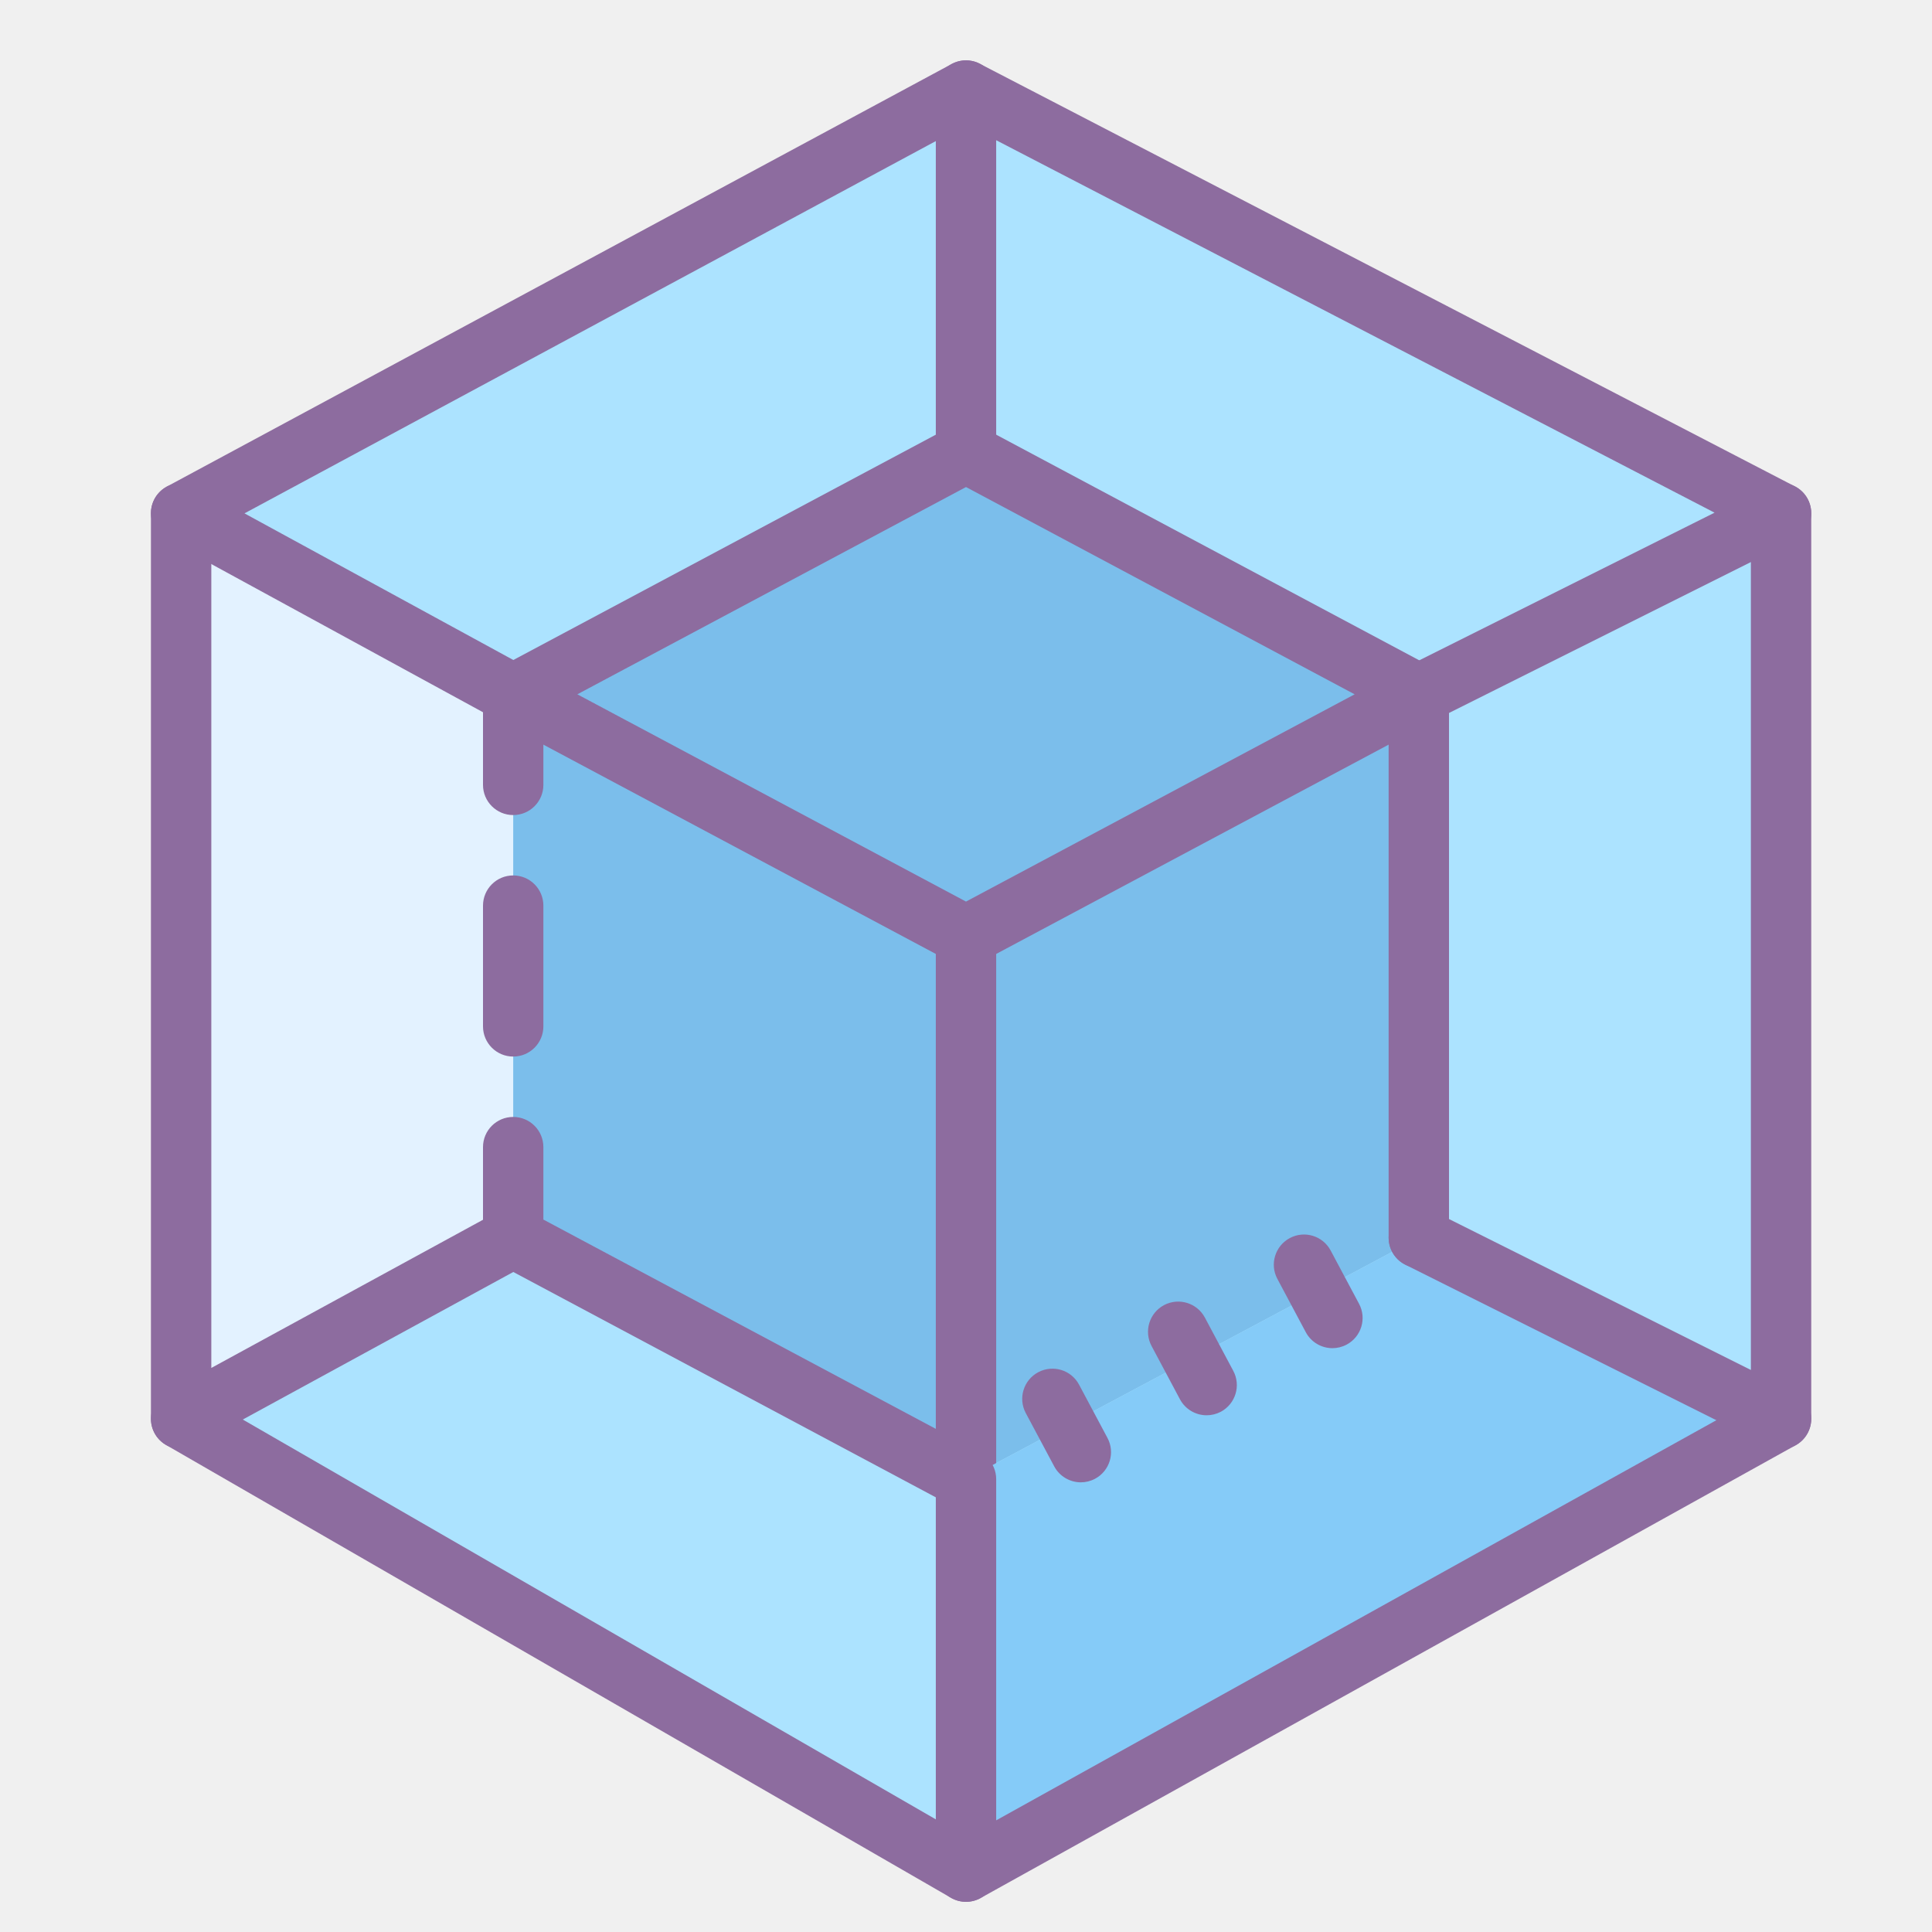
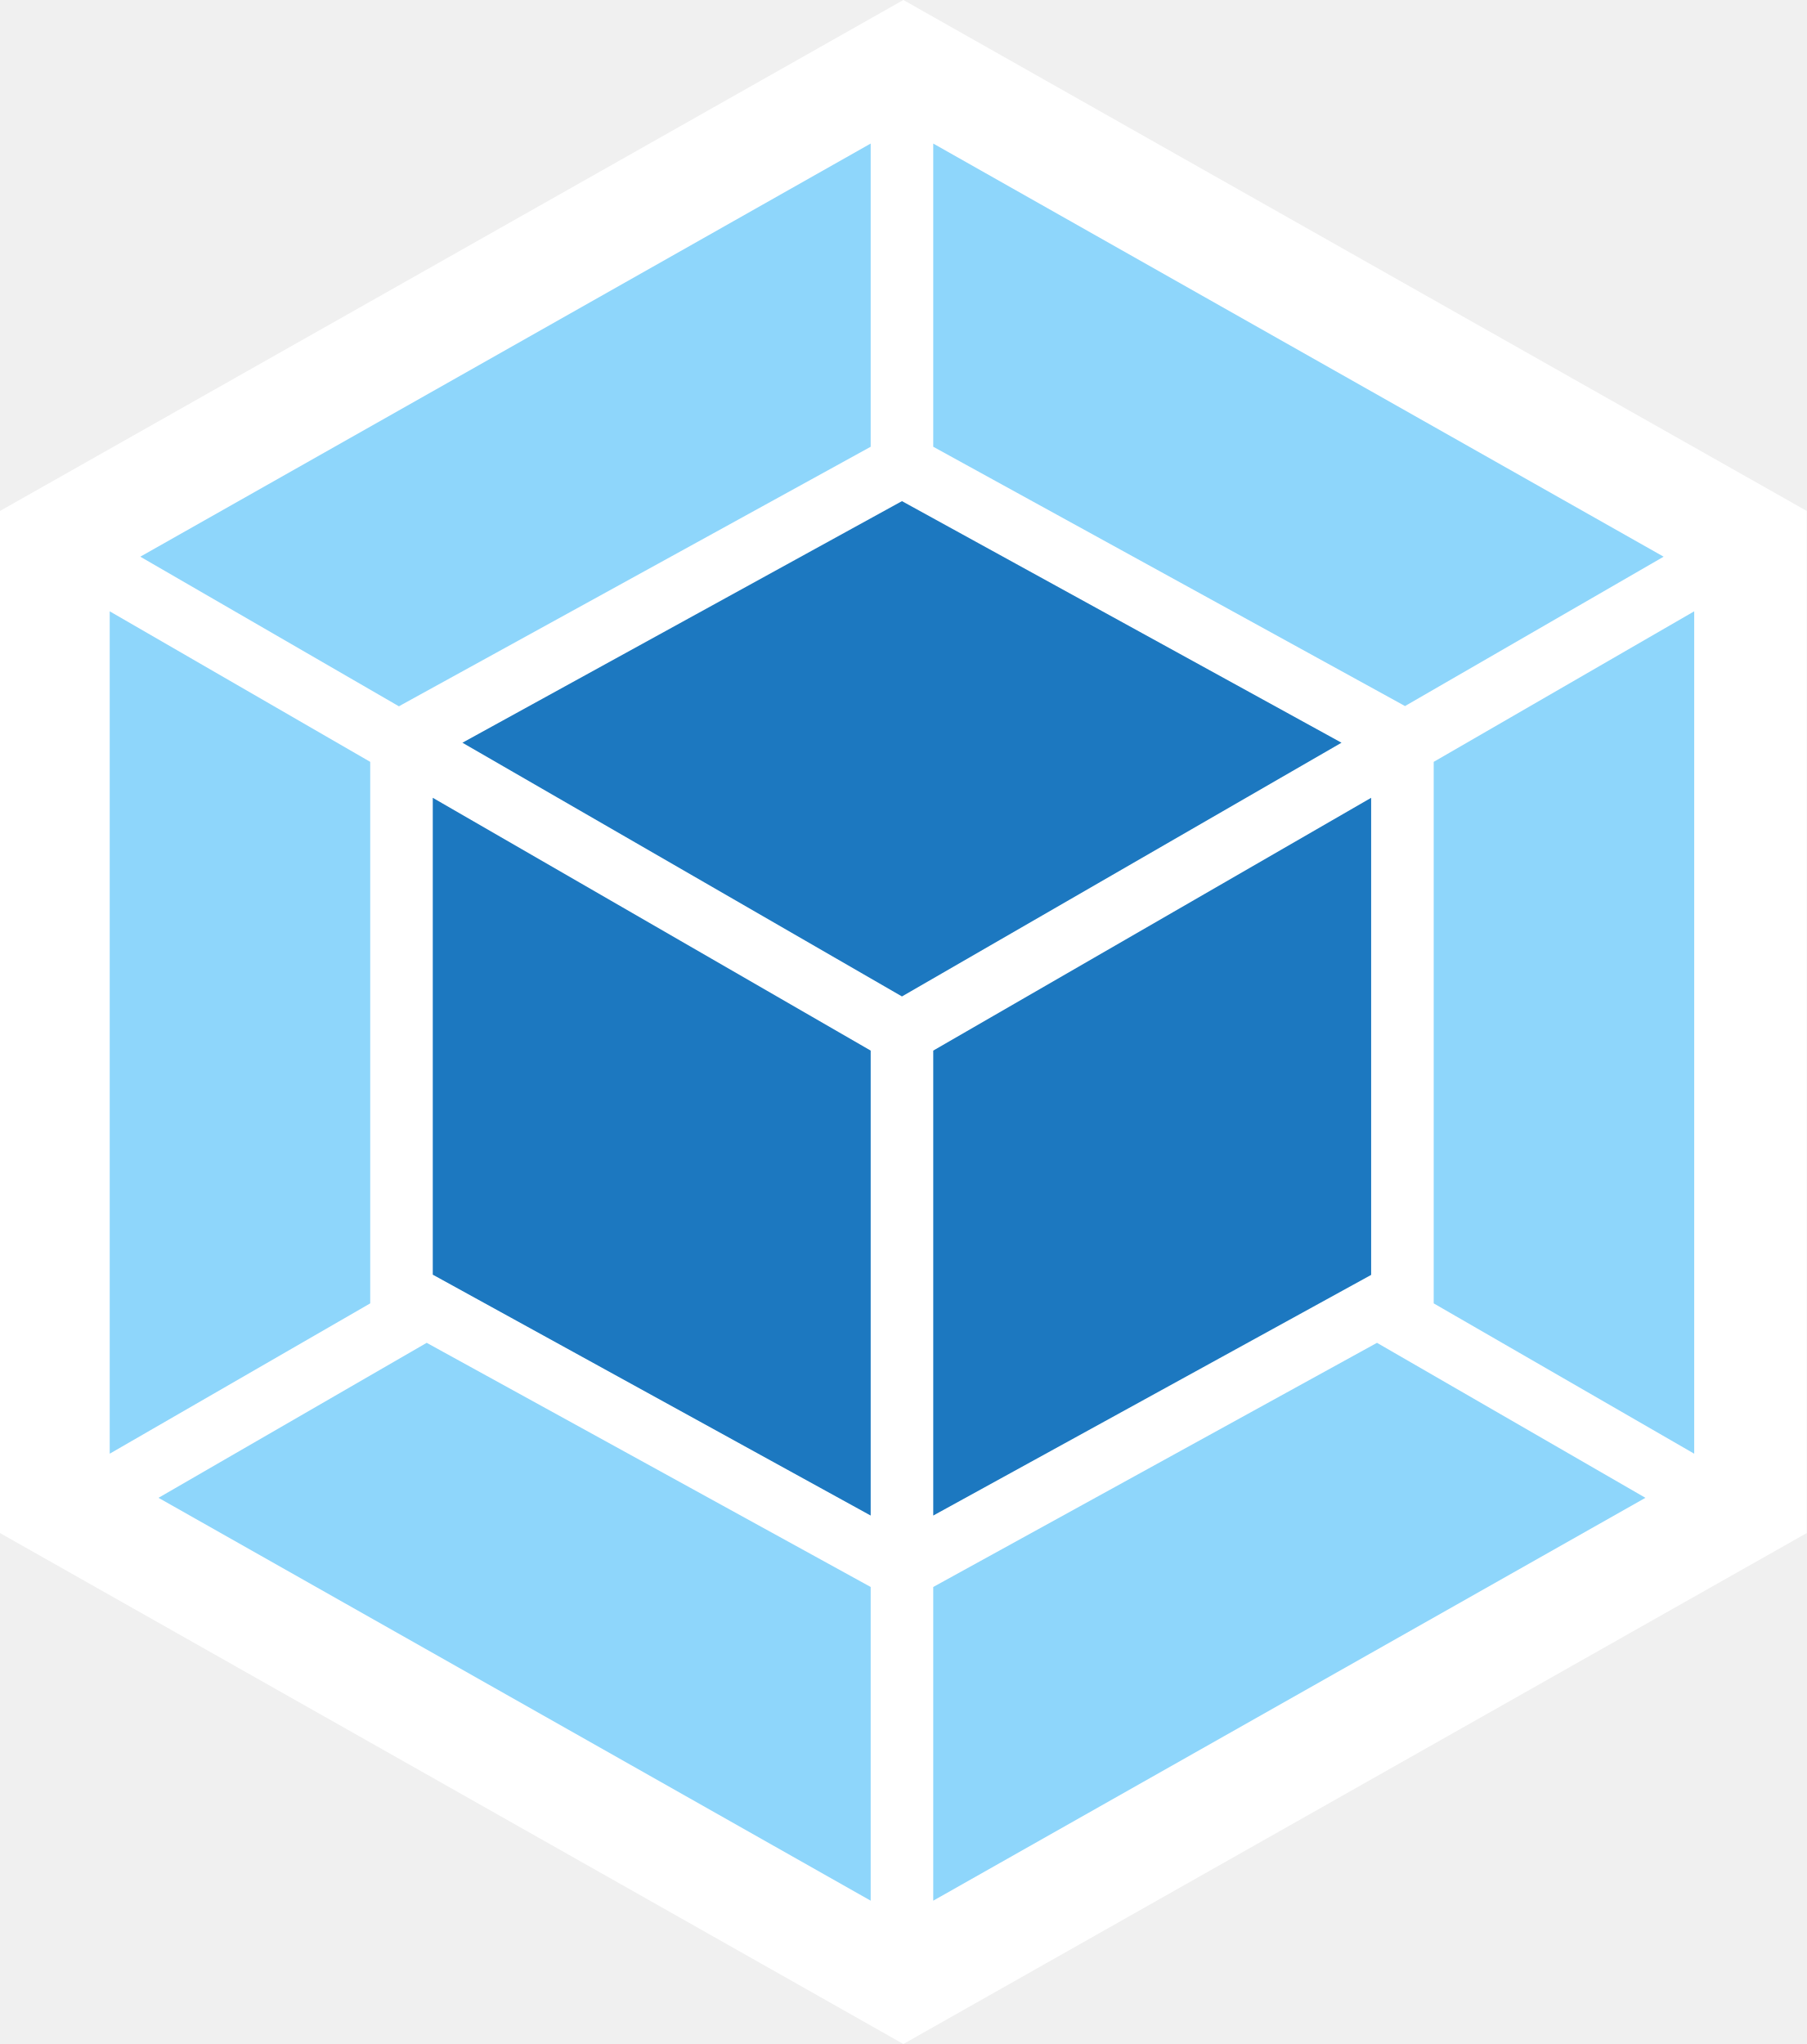
- <svg xmlns="http://www.w3.org/2000/svg" viewBox="0 0 64 64" width="64px" height="64px">
-   <polygon fill="#ace3ff" points="7,17 32,3 58,17 32,31" />
-   <polygon fill="#ace3ff" points="6,17 6,47 32,62 32,31" />
-   <polygon fill="#7bbeeb" points="17,23 32,15 47,23 32,31" />
-   <polygon fill="#ace3ff" points="32,62 59,47 59,17 32,31" />
-   <polygon fill="#7bbeeb" points="17,23 17,41 32,49 32,31" />
-   <polygon fill="#7bbeeb" points="32,49 47,41 47,23 32,31" />
-   <polygon fill="#e3f2ff" points="17,41 6,47 6,17 17,23" />
-   <path fill="#8d6c9f" d="M32,32c-0.162,0-0.324-0.039-0.471-0.117l-15-8C16.204,23.709,16,23.369,16,23 s0.204-0.709,0.529-0.883l15-8c0.294-0.156,0.647-0.156,0.941,0l15,8C47.796,22.291,48,22.631,48,23s-0.204,0.709-0.529,0.883 l-15,8C32.324,31.961,32.162,32,32,32z M19.125,23L32,29.866L44.875,23L32,16.134L19.125,23z" />
-   <path fill="#8d6c9f" d="M17,27c-0.552,0-1-0.447-1-1v-2.406L5.521,17.878C5.199,17.702,4.999,17.364,5,16.997 c0.001-0.366,0.203-0.703,0.526-0.878l26-14c0.487-0.262,1.093-0.08,1.354,0.407c0.262,0.485,0.08,1.092-0.406,1.354 L8.099,17.006l9.38,5.116C17.8,22.297,18,22.634,18,23v3C18,26.553,17.552,27,17,27z" />
-   <path fill="#8d6c9f" d="M17,35c-0.552,0-1-0.447-1-1v-4c0-0.553,0.448-1,1-1s1,0.447,1,1v4C18,34.553,17.552,35,17,35z" />
-   <path fill="#8d6c9f" d="M32,50c-0.162,0-0.323-0.039-0.471-0.117l-15-8C16.204,41.709,16,41.369,16,41v-3 c0-0.553,0.448-1,1-1s1,0.447,1,1v2.4l13,6.933V31c0-0.553,0.448-1,1-1s1,0.447,1,1v18c0,0.352-0.184,0.677-0.485,0.857 C32.356,49.952,32.178,50,32,50z" />
-   <polygon fill="#85cbf8" points="59,47 32,61 32,49 47,41" />
-   <path fill="#8d6c9f" d="M32,63c-0.175,0-0.351-0.046-0.507-0.138C31.187,62.683,31,62.354,31,62V49c0-0.553,0.448-1,1-1 s1,0.447,1,1v11.301l25.514-14.175c0.484-0.27,1.092-0.094,1.36,0.389c0.269,0.482,0.094,1.091-0.388,1.359l-27,15 C32.334,62.958,32.167,63,32,63z" />
-   <path fill="#8d6c9f" d="M47,42c-0.552,0-1-0.447-1-1V23c0-0.379,0.214-0.725,0.553-0.895l10.244-5.122L33,4.645V15 c0,0.553-0.448,1-1,1s-1-0.447-1-1V3c0-0.35,0.182-0.673,0.48-0.854c0.298-0.182,0.67-0.194,0.98-0.033l27,14 c0.334,0.173,0.542,0.519,0.54,0.896c-0.003,0.376-0.216,0.719-0.553,0.887L48,23.618V41C48,41.553,47.552,42,47,42z" />
-   <path fill="#8d6c9f" d="M44.139,44.66c-0.357,0-0.703-0.192-0.883-0.529l-0.941-1.765 c-0.261-0.487-0.076-1.093,0.411-1.353c0.49-0.261,1.093-0.075,1.353,0.411l0.941,1.765c0.261,0.487,0.076,1.093-0.411,1.353 C44.458,44.622,44.297,44.66,44.139,44.66z" />
-   <path fill="#8d6c9f" d="M39.972,46.883c-0.357,0-0.703-0.192-0.884-0.529l-0.941-1.766 c-0.26-0.487-0.075-1.094,0.412-1.354c0.489-0.259,1.093-0.074,1.354,0.412l0.941,1.766c0.26,0.487,0.075,1.094-0.412,1.354 C40.291,46.845,40.13,46.883,39.972,46.883z" />
-   <path fill="#8d6c9f" d="M35.805,49.104c-0.357,0-0.703-0.192-0.883-0.529l-0.942-1.765 c-0.26-0.487-0.076-1.093,0.412-1.353c0.49-0.261,1.094-0.075,1.353,0.411l0.941,1.765c0.261,0.487,0.076,1.093-0.411,1.353 C36.124,49.066,35.963,49.104,35.805,49.104z" />
-   <path fill="#8d6c9f" d="M59,48c-0.153,0-0.306-0.035-0.447-0.105l-12-6c-0.494-0.247-0.694-0.848-0.447-1.342 c0.247-0.493,0.847-0.692,1.342-0.447L58,45.382V17c0-0.553,0.448-1,1-1s1,0.447,1,1v30c0,0.347-0.18,0.668-0.474,0.851 C59.365,47.95,59.183,48,59,48z" />
-   <g>
-     <path fill="#8d6c9f" d="M6,48c-0.177,0-0.354-0.047-0.51-0.14C5.186,47.68,5,47.353,5,47V17c0-0.553,0.448-1,1-1 s1,0.447,1,1v28.315l9.521-5.193c0.487-0.264,1.093-0.085,1.357,0.399c0.265,0.484,0.086,1.092-0.399,1.356l-11,6 C6.33,47.959,6.165,48,6,48z" />
-   </g>
-   <g>
-     <path fill="#8d6c9f" d="M31.999,63c-0.169,0-0.341-0.043-0.499-0.134l-26-15C5.022,47.59,4.858,46.979,5.134,46.5 c0.276-0.478,0.887-0.643,1.366-0.366l26,15c0.479,0.276,0.643,0.888,0.367,1.366C32.681,62.82,32.345,63,31.999,63z" />
-   </g>
+ <svg xmlns="http://www.w3.org/2000/svg" viewBox="0 0 774 875.7">
+   <path fill="#FFF" d="M387 0l387 218.9v437.9L387 875.7 0 656.8V218.9z" />
+   <path fill="#8ed6fb" d="M704.9 641.7L399.8 814.3V679.9l190.1-104.6 115 66.4zm20.9-18.9V261.9l-111.6 64.5v232l111.6 64.4zM67.9 641.7L373 814.3V679.9L182.8 575.3 67.9 641.7zM47 622.8V261.9l111.6 64.5v232L47 622.8zm13.1-384.3L373 61.5v129.9L172.5 301.7l-1.6.9-110.8-64.1zm652.6 0l-312.9-177v129.9l200.5 110.2 1.6.9 110.8-64z" />
+   <path fill="#1c78c0" d="M373 649.3L185.4 546.1V341.8L373 450.1v199.2zm26.8 0l187.6-103.1V341.8L399.8 450.1v199.2zm-13.4-207zM198.1 318.2l188.3-103.5 188.3 103.5-188.3 108.7-188.3-108.7z" />
</svg>
